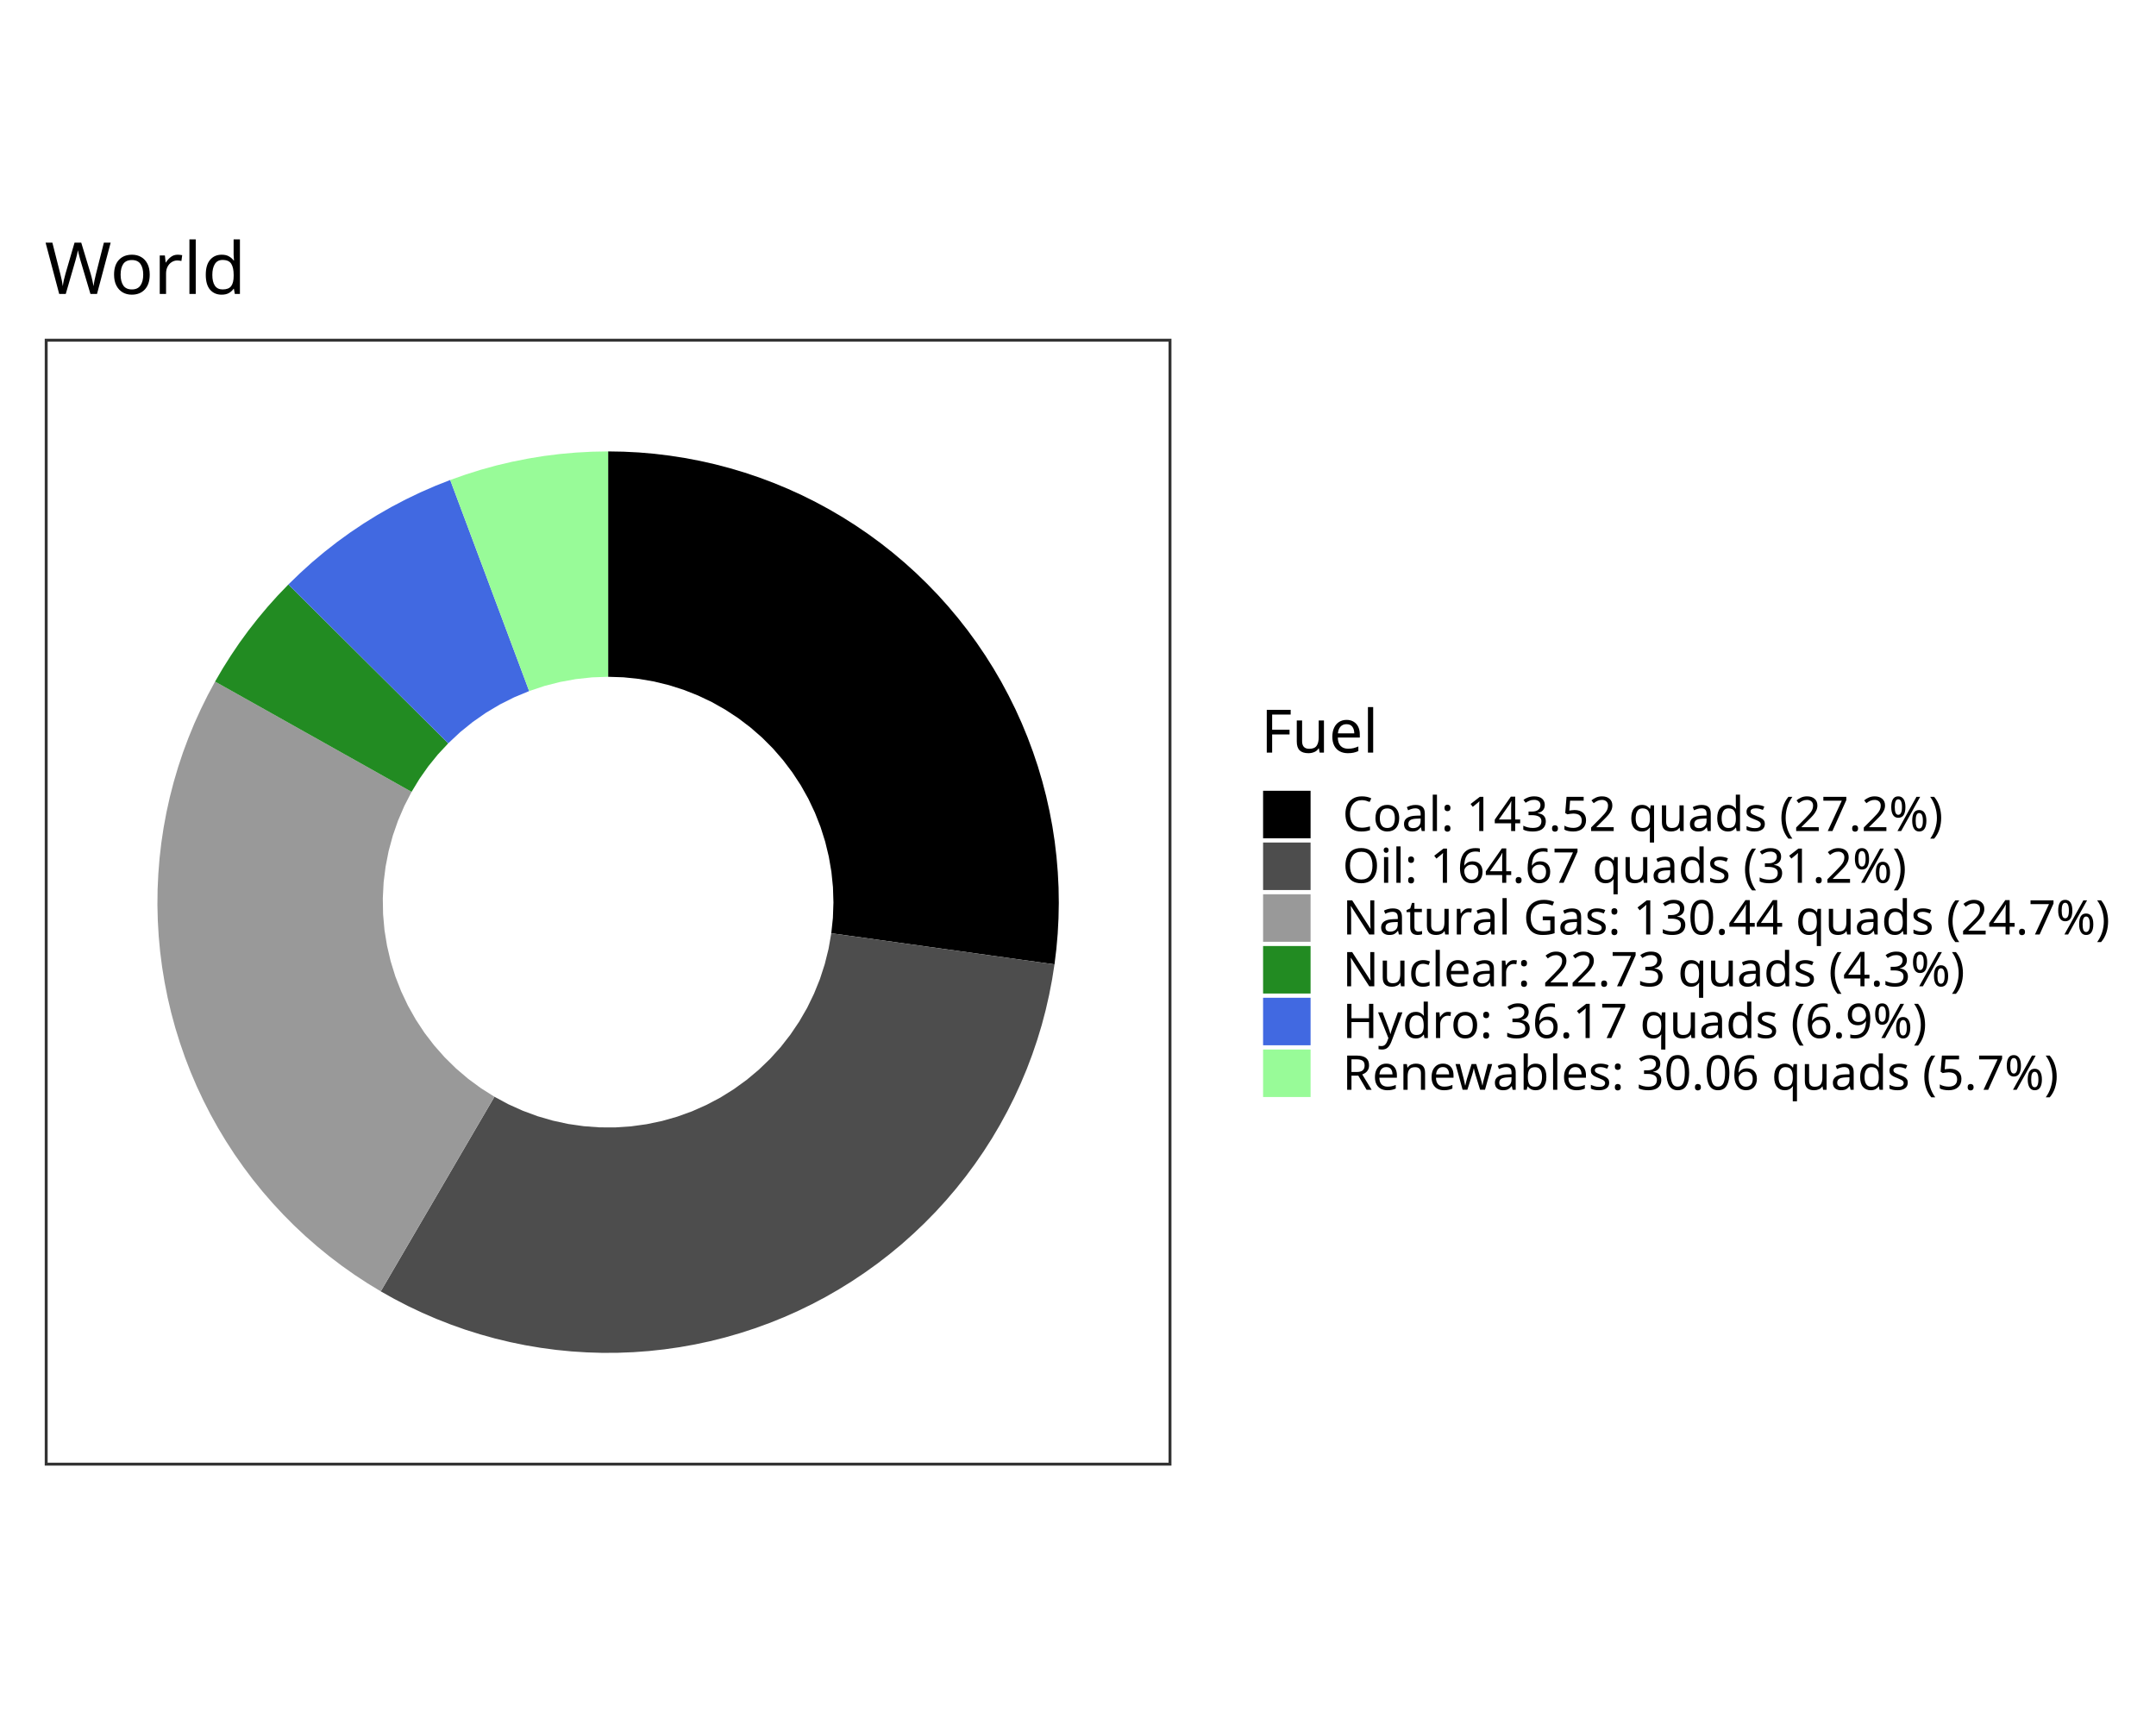
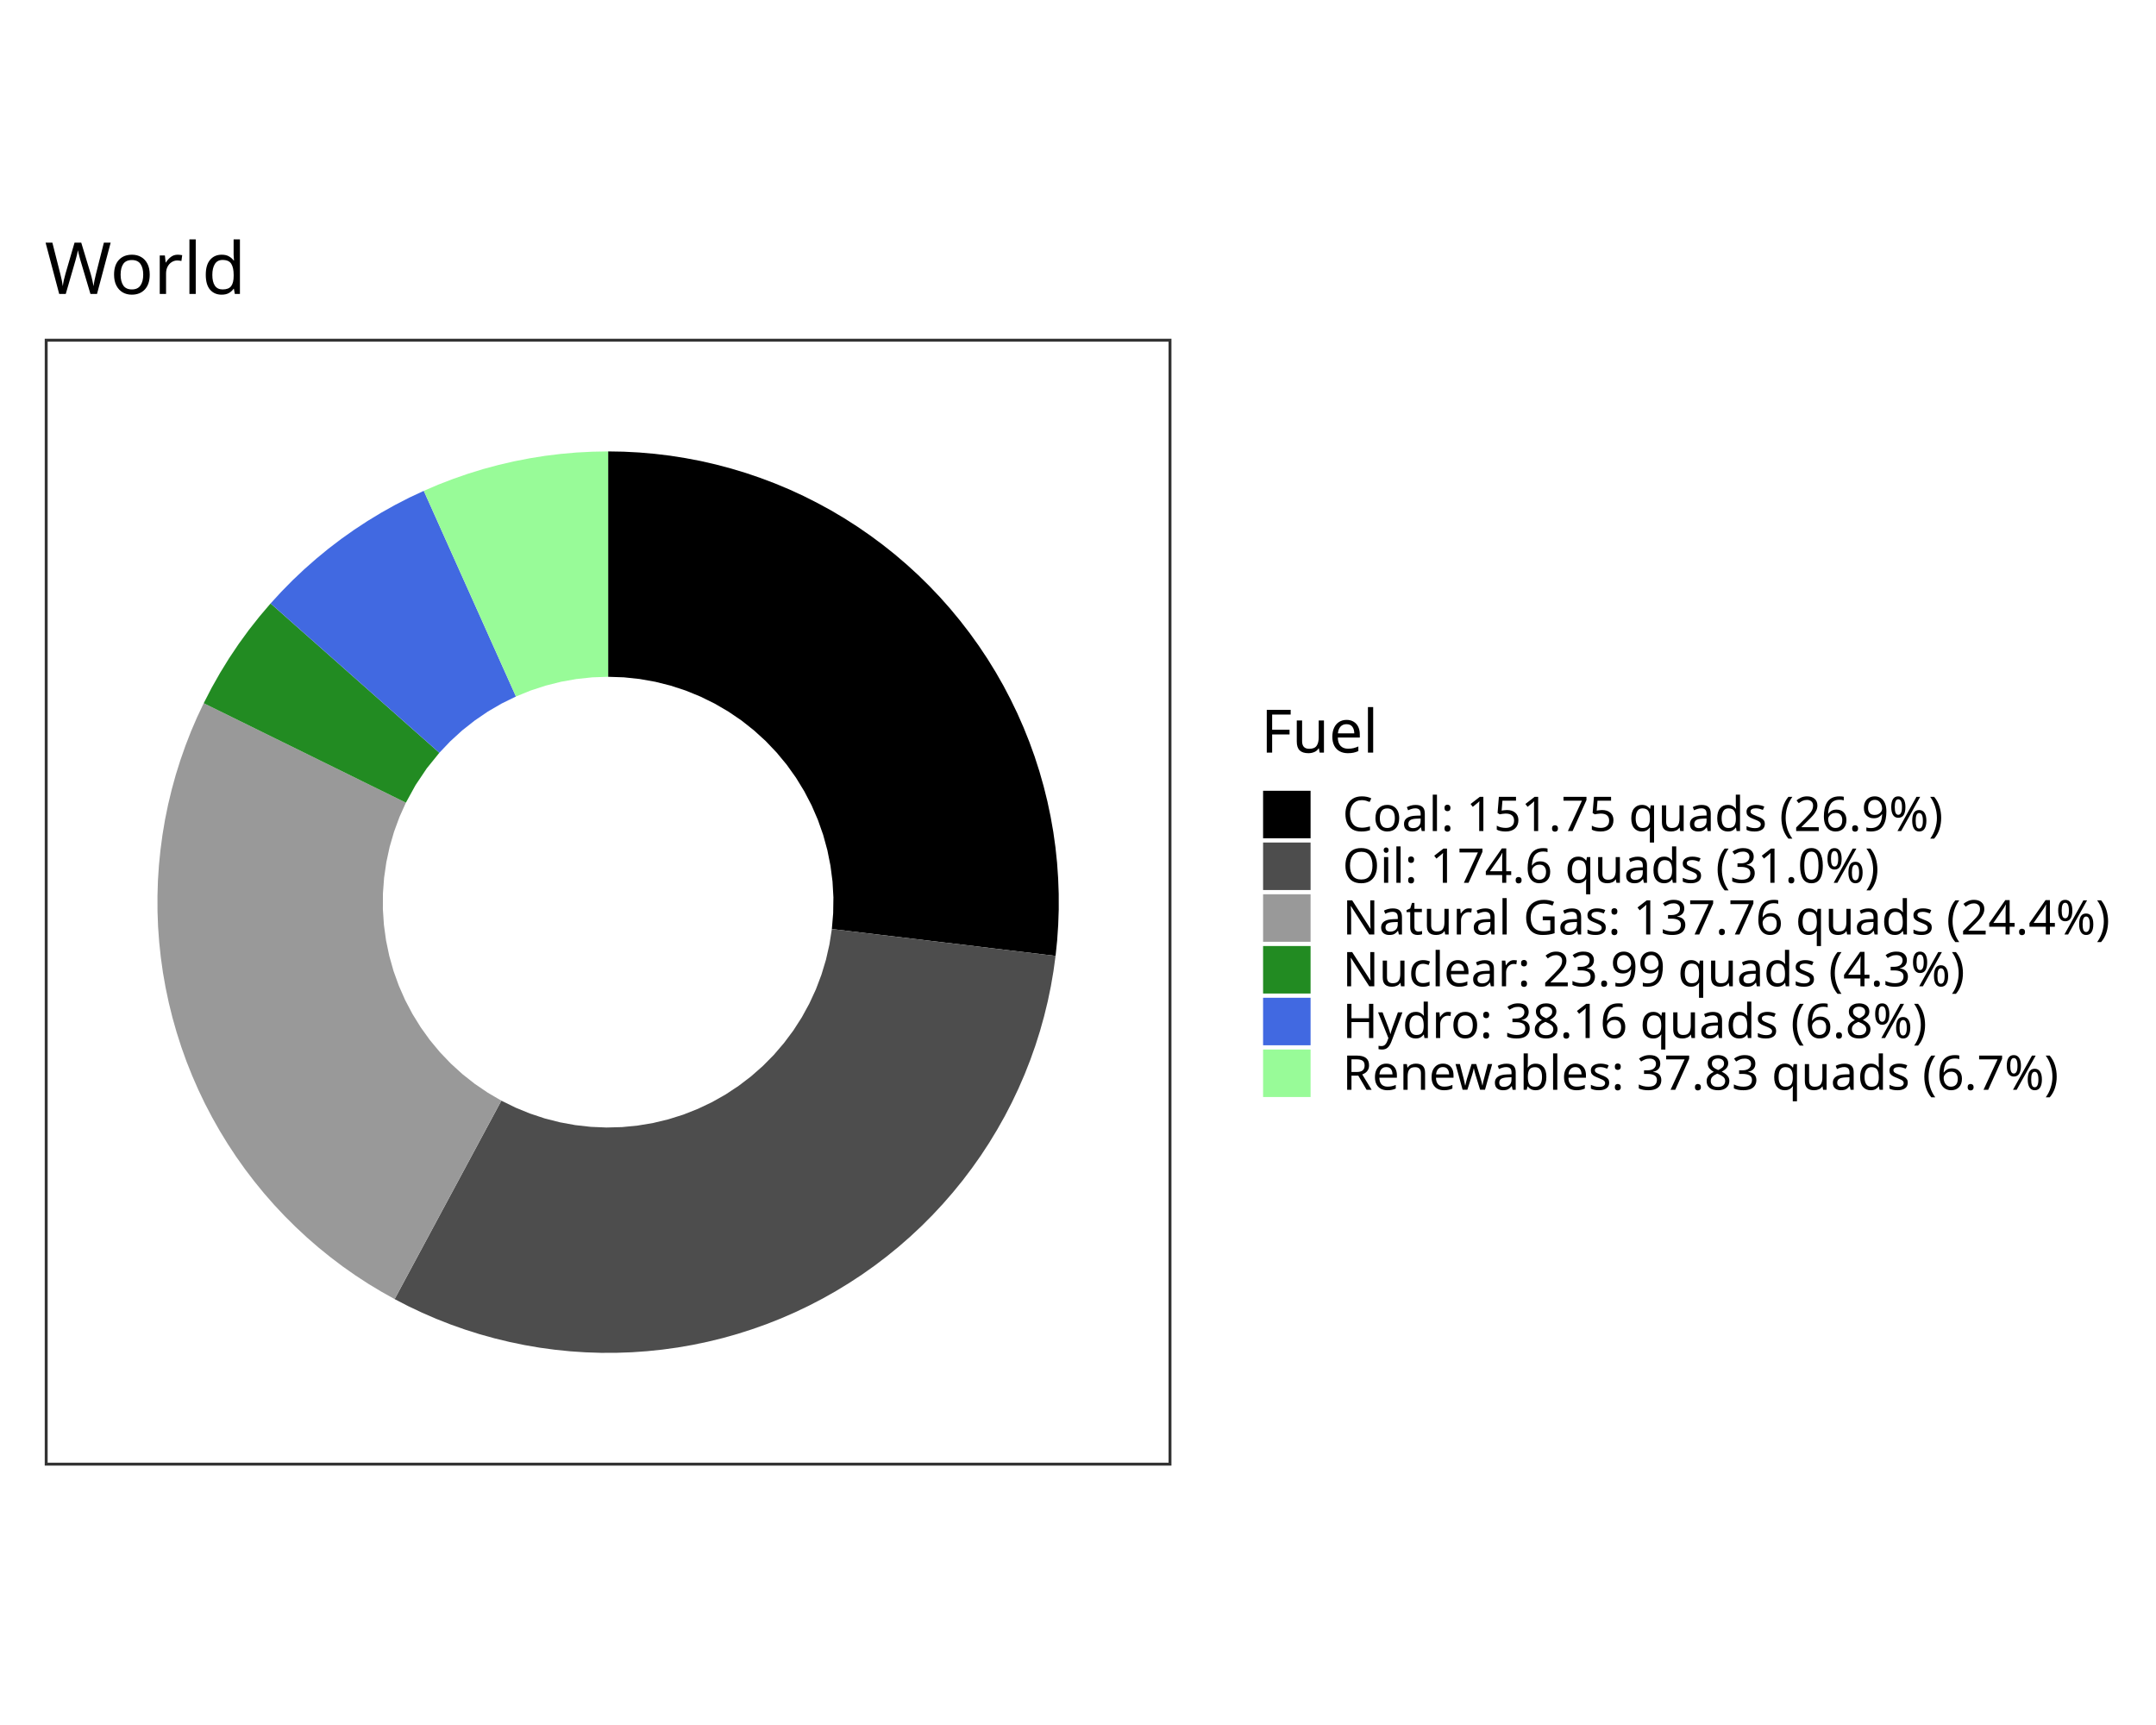
<svg xmlns="http://www.w3.org/2000/svg" class="svglite" data-engine-version="2.0" width="720.00pt" height="576.00pt" viewBox="0 0 720.00 576.00">
  <defs>
    <style type="text/css">
    .svglite line, .svglite polyline, .svglite polygon, .svglite path, .svglite rect, .svglite circle {
      fill: none;
      stroke: #000000;
      stroke-linecap: round;
      stroke-linejoin: round;
      stroke-miterlimit: 10.00;
    }
  </style>
  </defs>
  <rect width="100%" height="100%" style="stroke: none; fill: #FFFFFF;" />
  <defs>
    <clipPath id="cpMC4wMHw3MjAuMDB8MC4wMHw1NzYuMDA=">
      <rect x="0.00" y="0.00" width="720.00" height="576.00" />
    </clipPath>
  </defs>
  <g clip-path="url(#cpMC4wMHw3MjAuMDB8MC4wMHw1NzYuMDA=)">
</g>
  <defs>
    <clipPath id="cpMC4wMHw3MjAuMDB8NzEuNjh8NTA0LjMy">
      <rect x="0.00" y="71.68" width="720.00" height="432.64" />
    </clipPath>
  </defs>
  <g clip-path="url(#cpMC4wMHw3MjAuMDB8NzEuNjh8NTA0LjMy)">
    <rect x="-0" y="71.68" width="720.00" height="432.64" style="stroke-width: 1.94; stroke: #FFFFFF; fill: #FFFFFF;" />
  </g>
  <g clip-path="url(#cpMC4wMHw3MjAuMDB8MC4wMHw1NzYuMDA=)">
</g>
  <defs>
    <clipPath id="cpMTQuOTR8MzkxLjIxfDExMy4xMXw0ODkuMzc=">
      <rect x="14.94" y="113.11" width="376.27" height="376.27" />
    </clipPath>
  </defs>
  <g clip-path="url(#cpMTQuOTR8MzkxLjIxfDExMy4xMXw0ODkuMzc=)">
    <rect x="14.94" y="113.11" width="376.27" height="376.27" style="stroke-width: 1.94; stroke: none; fill: #FFFFFF;" />
-     <polygon points="277.61,311.63 282.94,312.37 288.26,313.11 293.58,313.85 298.91,314.59 304.23,315.34 309.56,316.08 314.88,316.82 320.20,317.56 325.53,318.30 330.85,319.05 336.17,319.79 341.50,320.53 346.82,321.27 352.15,322.01 352.77,316.91 353.22,311.78 353.49,306.64 353.59,301.50 353.51,296.35 353.25,291.22 352.82,286.09 352.22,280.98 351.44,275.89 350.48,270.84 349.36,265.82 348.06,260.84 346.60,255.91 344.96,251.03 343.16,246.21 341.20,241.45 339.08,236.77 336.79,232.16 334.36,227.63 331.76,223.18 329.02,218.83 326.13,214.57 323.10,210.42 319.92,206.37 316.61,202.43 313.17,198.61 309.59,194.91 305.90,191.33 302.08,187.88 298.15,184.56 294.11,181.38 289.96,178.34 285.70,175.44 281.36,172.69 276.92,170.09 272.39,167.64 267.79,165.35 263.10,163.22 258.35,161.25 253.53,159.44 248.66,157.80 243.73,156.33 238.75,155.02 233.73,153.89 228.68,152.93 223.59,152.14 218.49,151.52 213.36,151.08 208.22,150.82 203.08,150.73 203.08,156.11 203.08,161.48 203.08,166.86 203.08,172.23 203.08,177.61 203.08,182.98 203.08,188.36 203.08,193.73 203.08,199.11 203.08,204.49 203.08,209.86 203.08,215.24 203.08,220.61 203.08,225.99 208.22,226.16 213.34,226.69 218.41,227.56 223.40,228.78 228.31,230.34 233.09,232.23 237.74,234.44 242.22,236.97 246.52,239.79 250.61,242.90 254.49,246.28 258.12,249.92 261.50,253.81 264.60,257.91 267.42,262.21 269.94,266.70 272.14,271.35 274.02,276.13 275.57,281.04 276.78,286.04 277.65,291.11 278.17,296.23 278.33,301.37 278.15,306.51 277.61,311.63 " style="stroke-width: 1.07; stroke: none; fill: #000000;" />
-     <polygon points="165.12,366.22 162.41,370.86 159.69,375.50 156.98,380.14 154.27,384.78 151.56,389.42 148.85,394.07 146.14,398.71 143.43,403.35 140.71,407.99 138.00,412.63 135.29,417.27 132.58,421.91 129.87,426.55 127.16,431.20 131.67,433.73 136.27,436.11 140.95,438.33 145.70,440.38 150.52,442.27 155.40,444.00 160.34,445.55 165.33,446.94 170.37,448.15 175.44,449.19 180.54,450.05 185.68,450.74 190.83,451.25 196.00,451.58 201.17,451.74 206.35,451.71 211.52,451.51 216.69,451.13 221.84,450.57 226.96,449.84 232.06,448.93 237.12,447.85 242.15,446.59 247.12,445.16 252.05,443.56 256.91,441.79 261.72,439.86 266.45,437.76 271.11,435.50 275.69,433.08 280.18,430.50 284.58,427.77 288.88,424.89 293.08,421.87 297.18,418.70 301.17,415.40 305.03,411.95 308.78,408.38 312.41,404.68 315.90,400.86 319.26,396.92 322.48,392.87 325.56,388.71 328.50,384.44 331.29,380.08 333.92,375.62 336.40,371.08 338.73,366.45 340.89,361.74 342.89,356.97 344.72,352.13 346.39,347.22 347.89,342.27 349.21,337.26 350.36,332.21 351.34,327.13 352.15,322.01 346.82,321.27 341.50,320.53 336.17,319.79 330.85,319.05 325.53,318.30 320.20,317.56 314.88,316.82 309.56,316.08 304.23,315.34 298.91,314.59 293.58,313.85 288.26,313.11 282.94,312.37 277.61,311.63 276.70,316.82 275.43,321.93 273.81,326.94 271.83,331.83 269.53,336.57 266.89,341.13 263.94,345.50 260.70,349.65 257.17,353.56 253.37,357.22 249.33,360.60 245.06,363.69 240.59,366.48 235.93,368.94 231.11,371.08 226.16,372.87 221.09,374.31 215.93,375.39 210.71,376.11 205.45,376.46 200.18,376.44 194.93,376.05 189.71,375.30 184.56,374.18 179.50,372.71 174.56,370.88 169.76,368.72 165.12,366.22 " style="stroke-width: 1.07; stroke: none; fill: #4D4D4D;" />
-     <polygon points="137.45,264.41 132.76,261.78 128.08,259.15 123.39,256.52 118.70,253.89 114.01,251.26 109.33,248.63 104.64,246.00 99.95,243.37 95.26,240.74 90.58,238.11 85.89,235.48 81.20,232.85 76.51,230.22 71.82,227.59 69.36,232.16 67.06,236.82 64.91,241.55 62.94,246.35 61.12,251.22 59.48,256.15 58.01,261.13 56.71,266.17 55.59,271.24 54.64,276.35 53.87,281.48 53.28,286.65 52.87,291.82 52.63,297.01 52.57,302.21 52.70,307.40 53.00,312.59 53.48,317.76 54.14,322.92 54.98,328.04 55.99,333.14 57.18,338.20 58.54,343.21 60.08,348.17 61.78,353.08 63.65,357.93 65.69,362.71 67.90,367.41 70.26,372.04 72.78,376.58 75.46,381.03 78.29,385.39 81.27,389.64 84.39,393.80 87.66,397.84 91.06,401.76 94.60,405.57 98.26,409.25 102.05,412.80 105.96,416.22 109.99,419.51 114.13,422.65 118.37,425.65 122.72,428.50 127.16,431.20 129.87,426.55 132.58,421.91 135.29,417.27 138.00,412.63 140.71,407.99 143.43,403.35 146.14,398.71 148.85,394.07 151.56,389.42 154.27,384.78 156.98,380.14 159.69,375.50 162.41,370.86 165.12,366.22 160.63,363.38 156.35,360.23 152.30,356.78 148.51,353.06 144.99,349.08 141.76,344.87 138.84,340.43 136.23,335.80 133.96,331.00 132.03,326.05 130.46,320.97 129.25,315.80 128.40,310.56 127.93,305.27 127.84,299.95 128.11,294.65 128.77,289.38 129.79,284.16 131.18,279.03 132.92,274.02 135.02,269.13 137.45,264.41 " style="stroke-width: 1.07; stroke: none; fill: #999999;" />
-     <polygon points="149.69,248.21 145.88,244.42 142.06,240.63 138.25,236.84 134.43,233.05 130.62,229.26 126.81,225.48 122.99,221.69 119.18,217.90 115.37,214.11 111.55,210.32 107.74,206.53 103.93,202.75 100.11,198.96 96.30,195.17 92.77,198.84 89.37,202.63 86.10,206.54 82.96,210.55 79.96,214.66 77.11,218.88 74.39,223.19 71.82,227.59 76.51,230.22 81.20,232.85 85.89,235.48 90.58,238.11 95.26,240.74 99.95,243.37 104.64,246.00 109.33,248.63 114.01,251.26 118.70,253.89 123.39,256.52 128.08,259.15 132.76,261.78 137.45,264.41 140.09,260.06 143.02,255.89 146.22,251.94 149.69,248.21 " style="stroke-width: 1.07; stroke: none; fill: #228B22;" />
-     <polygon points="176.71,230.76 174.83,225.72 172.95,220.69 171.06,215.65 169.18,210.62 167.30,205.58 165.41,200.55 163.53,195.51 161.65,190.48 159.76,185.45 157.88,180.41 156.00,175.38 154.11,170.34 152.23,165.31 150.35,160.27 145.32,162.26 140.37,164.42 135.50,166.76 130.72,169.27 126.03,171.95 121.44,174.80 116.95,177.81 112.58,180.98 108.32,184.31 104.18,187.78 100.18,191.41 96.30,195.17 100.11,198.96 103.93,202.75 107.74,206.53 111.55,210.32 115.37,214.11 119.18,217.90 122.99,221.69 126.81,225.48 130.62,229.26 134.43,233.05 138.25,236.84 142.06,240.63 145.88,244.42 149.69,248.21 153.63,244.51 157.83,241.11 162.26,238.02 166.90,235.25 171.72,232.83 176.71,230.76 " style="stroke-width: 1.07; stroke: none; fill: #4169E1;" />
-     <polygon points="203.08,225.99 203.08,220.61 203.08,215.24 203.08,209.86 203.08,204.49 203.08,199.11 203.08,193.73 203.08,188.36 203.08,182.98 203.08,177.61 203.08,172.23 203.08,166.86 203.08,161.48 203.08,156.11 203.08,150.73 197.69,150.83 192.31,151.12 186.95,151.60 181.60,152.27 176.28,153.14 171.00,154.19 165.76,155.43 160.57,156.86 155.43,158.48 150.35,160.27 152.23,165.31 154.11,170.34 156.00,175.38 157.88,180.41 159.76,185.45 161.65,190.48 163.53,195.51 165.41,200.55 167.30,205.58 169.18,210.62 171.06,215.65 172.95,220.69 174.83,225.72 176.71,230.76 181.82,229.05 187.04,227.72 192.34,226.76 197.70,226.18 203.08,225.99 " style="stroke-width: 1.07; stroke: none; fill: #98FB98;" />
+     <polygon points="277.80,310.21 283.13,310.85 288.47,311.49 293.81,312.13 299.14,312.77 304.48,313.41 309.82,314.05 315.15,314.69 320.49,315.33 325.83,315.97 331.17,316.62 336.50,317.26 341.84,317.90 347.18,318.54 352.51,319.18 353.04,314.01 353.39,308.83 353.57,303.65 353.56,298.45 353.37,293.27 353.01,288.09 352.47,282.92 351.75,277.78 350.85,272.67 349.78,267.59 348.53,262.55 347.11,257.56 345.52,252.62 343.75,247.73 341.82,242.91 339.73,238.16 337.47,233.49 335.06,228.89 332.48,224.38 329.76,219.97 326.88,215.65 323.85,211.43 320.68,207.32 317.37,203.31 313.93,199.43 310.35,195.67 306.65,192.03 302.82,188.53 298.87,185.15 294.81,181.92 290.64,178.83 286.37,175.88 281.99,173.08 277.53,170.43 272.97,167.95 268.33,165.61 263.62,163.44 258.83,161.44 253.97,159.60 249.06,157.93 244.09,156.43 239.07,155.10 234.01,153.94 228.91,152.97 223.78,152.16 218.63,151.54 213.45,151.09 208.27,150.82 203.08,150.73 203.08,156.11 203.08,161.48 203.08,166.86 203.08,172.23 203.08,177.61 203.08,182.98 203.08,188.36 203.08,193.73 203.08,199.11 203.08,204.49 203.08,209.86 203.08,215.24 203.08,220.61 203.08,225.99 208.37,226.17 213.64,226.73 218.86,227.66 224.00,228.95 229.03,230.60 233.94,232.61 238.69,234.95 243.27,237.62 247.65,240.60 251.80,243.89 255.72,247.46 259.37,251.30 262.75,255.38 265.83,259.70 268.59,264.22 271.04,268.92 273.14,273.78 274.90,278.78 276.30,283.89 277.34,289.08 278.02,294.34 278.32,299.63 278.24,304.93 277.80,310.21 " style="stroke-width: 1.07; stroke: none; fill: #000000;" />
+     <polygon points="167.43,367.52 164.89,372.25 162.34,376.98 159.79,381.72 157.25,386.45 154.70,391.19 152.16,395.92 149.61,400.65 147.06,405.39 144.52,410.12 141.97,414.86 139.42,419.59 136.88,424.32 134.33,429.06 131.79,433.79 136.35,436.15 140.99,438.34 145.70,440.38 150.48,442.26 155.32,443.97 160.22,445.52 165.17,446.89 170.16,448.10 175.19,449.14 180.25,450.01 185.34,450.70 190.45,451.22 195.57,451.56 200.70,451.73 205.84,451.72 210.97,451.54 216.09,451.18 221.20,450.65 226.28,449.95 231.34,449.07 236.37,448.02 241.36,446.80 246.30,445.41 251.19,443.85 256.03,442.13 260.81,440.24 265.51,438.19 270.15,435.98 274.71,433.61 279.18,431.09 283.56,428.42 287.86,425.60 292.05,422.64 296.14,419.53 300.12,416.29 303.99,412.91 307.74,409.40 311.37,405.77 314.87,402.01 318.24,398.14 321.48,394.16 324.58,390.06 327.54,385.87 330.36,381.57 333.02,377.18 335.54,372.71 337.90,368.15 340.10,363.51 342.15,358.80 344.03,354.02 345.75,349.18 347.30,344.29 348.68,339.34 349.90,334.35 350.94,329.33 351.81,324.26 352.51,319.18 347.18,318.54 341.84,317.90 336.50,317.26 331.17,316.62 325.83,315.97 320.49,315.33 315.15,314.69 309.82,314.05 304.48,313.41 299.14,312.77 293.81,312.13 288.47,311.49 283.13,310.85 277.80,310.21 276.99,315.37 275.83,320.47 274.32,325.47 272.47,330.36 270.28,335.10 267.77,339.69 264.95,344.08 261.82,348.27 258.42,352.24 254.75,355.95 250.82,359.41 246.67,362.58 242.31,365.46 237.76,368.03 233.04,370.27 228.18,372.19 223.19,373.76 218.11,374.98 212.96,375.84 207.76,376.35 202.53,376.49 197.31,376.27 192.12,375.69 186.98,374.75 181.91,373.46 176.95,371.81 172.12,369.83 167.43,367.52 " style="stroke-width: 1.07; stroke: none; fill: #4D4D4D;" />
+     <polygon points="135.55,268.02 130.73,265.65 125.91,263.28 121.08,260.91 116.26,258.53 111.44,256.16 106.61,253.79 101.79,251.41 96.97,249.04 92.14,246.67 87.32,244.30 82.50,241.92 77.67,239.55 72.85,237.18 68.03,234.81 65.84,239.45 63.81,244.16 61.95,248.95 60.25,253.79 58.71,258.68 57.35,263.63 56.15,268.62 55.12,273.65 54.27,278.71 53.59,283.80 53.08,288.90 52.74,294.02 52.59,299.15 52.60,304.29 52.79,309.41 53.16,314.53 53.70,319.64 54.41,324.72 55.30,329.77 56.36,334.80 57.59,339.78 58.99,344.72 60.55,349.60 62.28,354.43 64.18,359.20 66.24,363.91 68.45,368.53 70.83,373.08 73.35,377.55 76.03,381.93 78.85,386.21 81.82,390.40 84.93,394.48 88.18,398.46 91.56,402.32 95.07,406.06 98.71,409.68 102.47,413.18 106.34,416.54 110.33,419.77 114.42,422.87 118.62,425.82 122.92,428.63 127.31,431.28 131.79,433.79 134.33,429.06 136.88,424.32 139.42,419.59 141.97,414.86 144.52,410.12 147.06,405.39 149.61,400.65 152.16,395.92 154.70,391.19 157.25,386.45 159.79,381.72 162.34,376.98 164.89,372.25 167.43,367.52 162.90,364.87 158.56,361.92 154.44,358.67 150.56,355.14 146.93,351.35 143.57,347.31 140.51,343.05 137.75,338.59 135.30,333.94 133.19,329.14 131.41,324.20 129.99,319.15 128.92,314.02 128.21,308.82 127.86,303.58 127.88,298.33 128.27,293.10 129.02,287.90 130.13,282.77 131.59,277.74 133.40,272.81 135.55,268.02 " style="stroke-width: 1.07; stroke: none; fill: #999999;" />
+     <polygon points="146.72,251.37 142.70,247.81 138.67,244.25 134.64,240.68 130.62,237.12 126.59,233.56 122.57,230.00 118.54,226.44 114.52,222.87 110.49,219.31 106.47,215.75 102.44,212.19 98.41,208.63 94.39,205.06 90.36,201.50 86.64,205.88 83.08,210.39 79.70,215.04 76.50,219.81 73.49,224.70 70.66,229.70 68.03,234.81 72.85,237.18 77.67,239.55 82.50,241.92 87.32,244.30 92.14,246.67 96.97,249.04 101.79,251.41 106.61,253.79 111.44,256.16 116.26,258.53 121.08,260.91 125.91,263.28 130.73,265.65 135.55,268.02 138.78,262.15 142.51,256.58 146.72,251.37 " style="stroke-width: 1.07; stroke: none; fill: #228B22;" />
+     <polygon points="172.30,232.57 170.10,227.66 167.90,222.76 165.70,217.85 163.50,212.95 161.31,208.04 159.11,203.14 156.91,198.23 154.71,193.33 152.51,188.42 150.31,183.52 148.11,178.61 145.92,173.71 143.72,168.80 141.52,163.90 136.69,166.16 131.95,168.60 127.30,171.20 122.74,173.97 118.29,176.89 113.94,179.97 109.70,183.20 105.58,186.59 101.58,190.11 97.71,193.77 93.97,197.57 90.36,201.50 94.39,205.06 98.41,208.63 102.44,212.19 106.47,215.75 110.49,219.31 114.52,222.87 118.54,226.44 122.57,230.00 126.59,233.56 130.62,237.12 134.64,240.68 138.67,244.25 142.70,247.81 146.72,251.37 150.39,247.51 154.33,243.91 158.51,240.61 162.91,237.60 167.52,234.92 172.30,232.57 " style="stroke-width: 1.07; stroke: none; fill: #4169E1;" />
+     <polygon points="203.08,225.99 203.08,220.61 203.08,215.24 203.08,209.86 203.08,204.49 203.08,199.11 203.08,193.73 203.08,188.36 203.08,182.98 203.08,177.61 203.08,172.23 203.08,166.86 203.08,161.48 203.08,156.11 203.08,150.73 197.79,150.83 192.52,151.10 187.25,151.57 182.01,152.21 176.79,153.05 171.60,154.06 166.46,155.26 161.35,156.63 156.30,158.19 151.31,159.92 146.38,161.82 141.52,163.90 143.72,168.80 145.92,173.71 148.11,178.61 150.31,183.52 152.51,188.42 154.71,193.33 156.91,198.23 159.11,203.14 161.31,208.04 163.50,212.95 165.70,217.85 167.90,222.76 170.10,227.66 172.30,232.57 177.19,230.58 182.22,228.94 187.34,227.65 192.54,226.73 197.80,226.17 203.08,225.99 " style="stroke-width: 1.07; stroke: none; fill: #98FB98;" />
    <rect x="14.94" y="113.11" width="376.27" height="376.27" style="stroke-width: 1.94; stroke: #333333;" />
  </g>
  <g clip-path="url(#cpMC4wMHw3MjAuMDB8MC4wMHw1NzYuMDA=)">
    <rect x="411.14" y="225.50" width="298.90" height="151.48" style="stroke-width: 1.94; stroke: none; fill: #FFFFFF;" />
    <text x="421.10" y="251.30" style="font-size: 20.00px; font-family: sans;" textLength="38.90px" lengthAdjust="spacingAndGlyphs">Fuel</text>
    <rect x="421.10" y="263.34" width="17.28" height="17.28" style="stroke-width: 1.94; stroke: none; fill: #FFFFFF;" />
    <rect x="421.81" y="264.05" width="15.86" height="15.86" style="stroke-width: 1.07; stroke: none; stroke-linecap: square; stroke-linejoin: miter; fill: #000000;" />
    <rect x="421.10" y="280.62" width="17.28" height="17.28" style="stroke-width: 1.94; stroke: none; fill: #FFFFFF;" />
    <rect x="421.81" y="281.33" width="15.86" height="15.86" style="stroke-width: 1.07; stroke: none; stroke-linecap: square; stroke-linejoin: miter; fill: #4D4D4D;" />
    <rect x="421.10" y="297.90" width="17.28" height="17.28" style="stroke-width: 1.94; stroke: none; fill: #FFFFFF;" />
    <rect x="421.81" y="298.61" width="15.86" height="15.86" style="stroke-width: 1.07; stroke: none; stroke-linecap: square; stroke-linejoin: miter; fill: #999999;" />
    <rect x="421.10" y="315.18" width="17.28" height="17.28" style="stroke-width: 1.94; stroke: none; fill: #FFFFFF;" />
    <rect x="421.81" y="315.89" width="15.86" height="15.86" style="stroke-width: 1.07; stroke: none; stroke-linecap: square; stroke-linejoin: miter; fill: #228B22;" />
    <rect x="421.10" y="332.46" width="17.28" height="17.28" style="stroke-width: 1.94; stroke: none; fill: #FFFFFF;" />
    <rect x="421.81" y="333.17" width="15.86" height="15.86" style="stroke-width: 1.07; stroke: none; stroke-linecap: square; stroke-linejoin: miter; fill: #4169E1;" />
    <rect x="421.10" y="349.74" width="17.28" height="17.28" style="stroke-width: 1.94; stroke: none; fill: #FFFFFF;" />
    <rect x="421.81" y="350.45" width="15.86" height="15.86" style="stroke-width: 1.07; stroke: none; stroke-linecap: square; stroke-linejoin: miter; fill: #98FB98;" />
-     <text x="448.34" y="277.49" style="font-size: 16.00px; font-family: sans;" textLength="199.26px" lengthAdjust="spacingAndGlyphs">Coal: 143.52 quads (27.2%)</text>
-     <text x="448.34" y="294.77" style="font-size: 16.00px; font-family: sans;" textLength="185.90px" lengthAdjust="spacingAndGlyphs">Oil: 164.67 quads (31.2%)</text>
-     <text x="448.34" y="312.05" style="font-size: 16.00px; font-family: sans;" textLength="251.73px" lengthAdjust="spacingAndGlyphs">Natural Gas: 130.44 quads (24.7%)</text>
-     <text x="448.34" y="329.33" style="font-size: 16.00px; font-family: sans;" textLength="203.69px" lengthAdjust="spacingAndGlyphs">Nuclear: 22.73 quads (4.3%)</text>
-     <text x="448.34" y="346.61" style="font-size: 16.00px; font-family: sans;" textLength="191.24px" lengthAdjust="spacingAndGlyphs">Hydro: 36.17 quads (6.9%)</text>
-     <text x="448.34" y="363.89" style="font-size: 16.00px; font-family: sans;" textLength="236.62px" lengthAdjust="spacingAndGlyphs">Renewables: 30.06 quads (5.7%)</text>
+     <text x="448.34" y="277.49" style="font-size: 16.00px; font-family: sans;" textLength="199.26px" lengthAdjust="spacingAndGlyphs">Coal: 151.75 quads (26.9%)</text>
+     <text x="448.34" y="294.77" style="font-size: 16.00px; font-family: sans;" textLength="177.00px" lengthAdjust="spacingAndGlyphs">Oil: 174.6 quads (31.0%)</text>
+     <text x="448.34" y="312.05" style="font-size: 16.00px; font-family: sans;" textLength="251.73px" lengthAdjust="spacingAndGlyphs">Natural Gas: 137.76 quads (24.4%)</text>
+     <text x="448.34" y="329.33" style="font-size: 16.00px; font-family: sans;" textLength="203.69px" lengthAdjust="spacingAndGlyphs">Nuclear: 23.99 quads (4.3%)</text>
+     <text x="448.34" y="346.61" style="font-size: 16.00px; font-family: sans;" textLength="191.24px" lengthAdjust="spacingAndGlyphs">Hydro: 38.16 quads (6.8%)</text>
+     <text x="448.34" y="363.89" style="font-size: 16.00px; font-family: sans;" textLength="236.62px" lengthAdjust="spacingAndGlyphs">Renewables: 37.83 quads (6.7%)</text>
    <text x="14.94" y="98.16" style="font-size: 24.00px; font-family: sans;" textLength="62.67px" lengthAdjust="spacingAndGlyphs">World</text>
  </g>
</svg>
